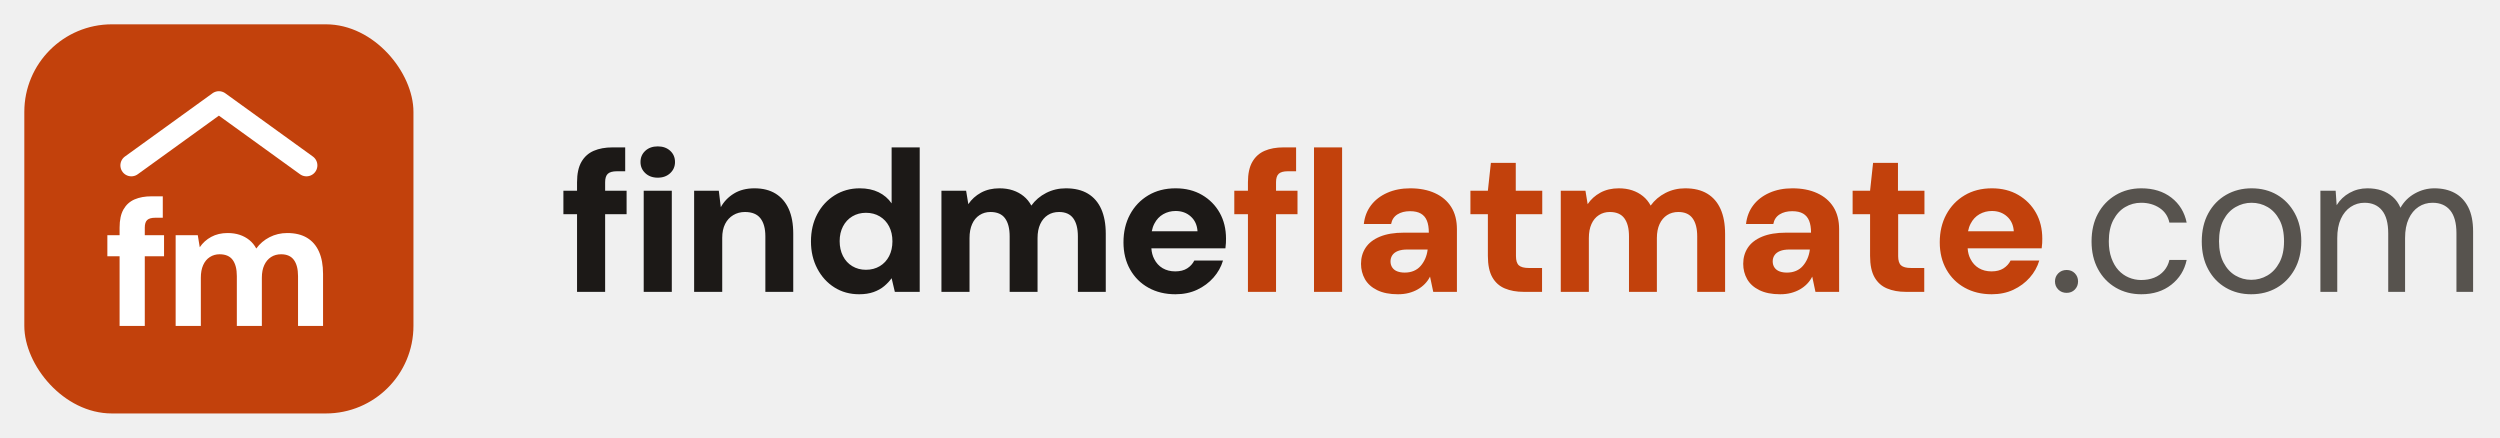
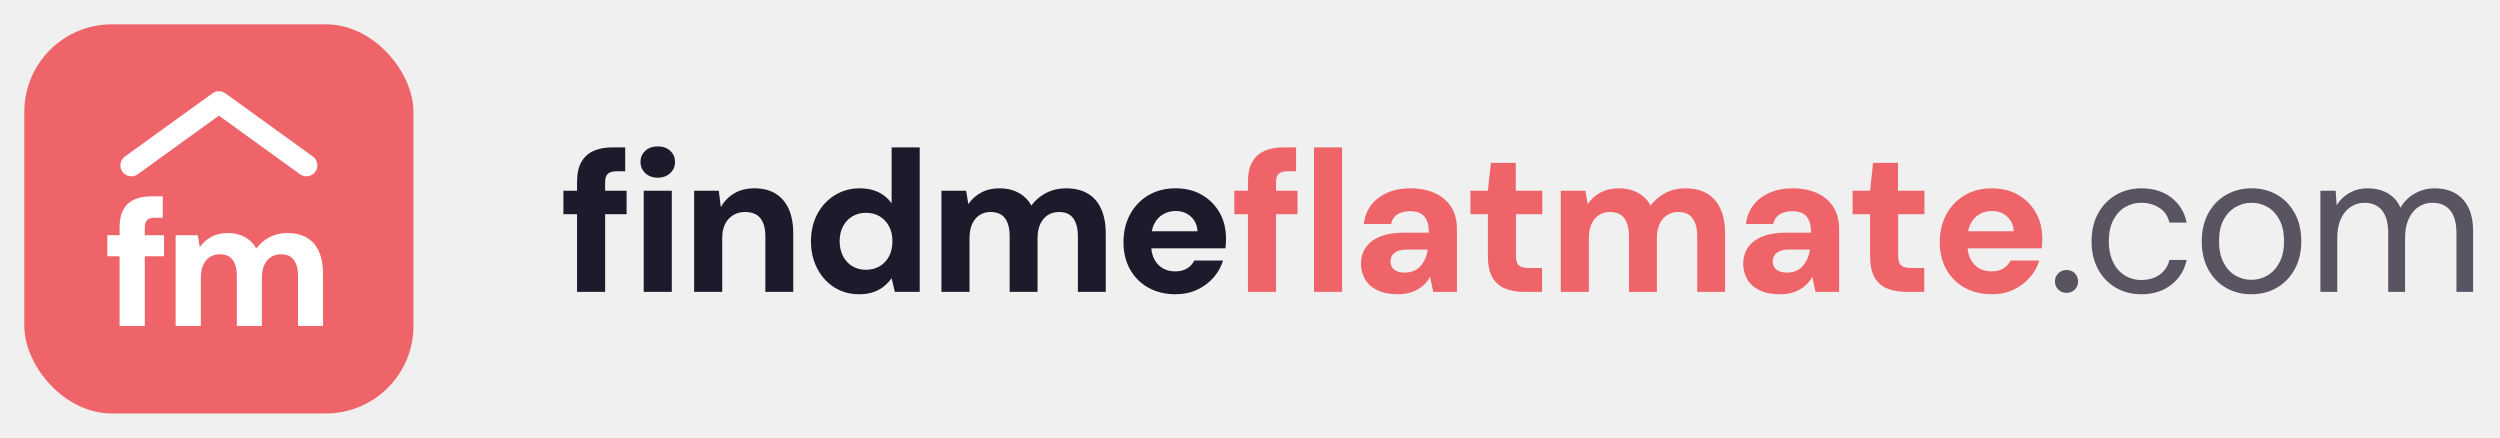
<svg xmlns="http://www.w3.org/2000/svg" viewBox="48 24 2467 432">
-   <path fill-rule="nonzero" fill="#C2410C" d="M 158.398 48 L 369.598 48 C 417.316 48 455.996 95.719 455.996 134.398 L 455.996 345.598 C 455.996 393.316 417.312 431.996 369.598 431.996 L 158.398 431.996 C 110.68 431.996 72 384.277 72 345.598 L 72 134.398 C 72 86.68 110.684 48 158.398 48 Z M 158.398 48 " />
+   <path fill-rule="nonzero" fill="#EE6468" d="M 158.398 48 L 369.598 48 C 417.316 48 455.996 95.719 455.996 134.398 L 455.996 345.598 C 455.996 393.316 417.312 431.996 369.598 431.996 L 158.398 431.996 C 110.68 431.996 72 384.277 72 345.598 L 72 134.398 C 72 86.68 110.684 48 158.398 48 Z M 158.398 48 " />
  <path fill="none" stroke-width="21.6" stroke-linecap="round" stroke-linejoin="round" stroke="#FFFFFF" stroke-miterlimit="4" d="M 177.602 187.199 L 264 124.801 L 350.398 187.199 " />
  <path fill-rule="nonzero" fill="#FFFFFF" d="M 166.012 345.602 L 166.012 276.867 L 153.938 276.867 L 153.938 256.09 L 166.012 256.09 L 166.012 248.629 C 166.012 241.055 167.316 235.016 169.922 230.516 C 172.523 226.016 176.164 222.762 180.844 220.746 C 185.52 218.734 191.055 217.727 197.449 217.727 L 208.637 217.727 L 208.637 238.863 L 201.355 238.863 C 197.566 238.863 194.871 239.602 193.273 241.082 C 191.676 242.562 190.875 245.078 190.875 248.629 L 190.875 256.09 L 209.879 256.09 L 209.879 276.867 L 190.875 276.867 L 190.875 345.602 Z M 221.328 345.602 L 221.328 256.09 L 243.172 256.09 L 245.125 267.988 C 247.969 263.727 251.727 260.324 256.402 257.777 C 261.082 255.23 266.496 253.957 272.656 253.957 C 277.035 253.957 281 254.551 284.555 255.734 C 288.105 256.918 291.273 258.637 294.055 260.887 C 296.836 263.133 299.117 265.918 300.895 269.23 C 304.328 264.496 308.707 260.766 314.035 258.043 C 319.363 255.32 325.164 253.957 331.441 253.957 C 339.254 253.957 345.766 255.527 350.977 258.664 C 356.188 261.801 360.121 266.359 362.785 272.34 C 365.449 278.32 366.781 285.629 366.781 294.273 L 366.781 345.602 L 342.098 345.602 L 342.098 296.406 C 342.098 289.539 340.734 284.238 338.012 280.508 C 335.289 276.781 331.086 274.914 325.402 274.914 C 321.613 274.914 318.297 275.832 315.457 277.668 C 312.613 279.504 310.395 282.137 308.797 285.57 C 307.199 289.004 306.398 293.148 306.398 298.004 L 306.398 345.602 L 281.711 345.602 L 281.711 296.406 C 281.711 289.539 280.352 284.238 277.629 280.508 C 274.902 276.781 270.582 274.914 264.664 274.914 C 261.109 274.914 257.914 275.832 255.07 277.668 C 252.23 279.504 250.039 282.137 248.5 285.57 C 246.961 289.004 246.191 293.148 246.191 298.004 L 246.191 345.602 Z M 221.328 345.602 " />
-   <path fill-rule="nonzero" fill="#1C1917" d="M 617.426 312 L 617.426 235.375 L 603.961 235.375 L 603.961 212.207 L 617.426 212.207 L 617.426 203.891 C 617.426 195.445 618.875 188.711 621.781 183.695 C 624.684 178.68 628.742 175.051 633.957 172.805 C 639.172 170.562 645.344 169.441 652.469 169.441 L 664.945 169.441 L 664.945 193.004 L 656.824 193.004 C 652.602 193.004 649.598 193.828 647.816 195.477 C 646.035 197.129 645.145 199.934 645.145 203.891 L 645.145 212.207 L 666.328 212.207 L 666.328 235.375 L 645.145 235.375 L 645.145 312 Z M 683.215 312 L 683.215 212.207 L 710.934 212.207 L 710.934 312 Z M 697.074 199.34 C 692.059 199.34 687.965 197.852 684.797 194.883 C 681.629 191.914 680.047 188.25 680.047 183.895 C 680.047 179.406 681.629 175.711 684.797 172.805 C 687.965 169.902 692.059 168.449 697.074 168.449 C 702.09 168.449 706.184 169.902 709.352 172.805 C 712.52 175.711 714.102 179.406 714.102 183.895 C 714.102 188.25 712.52 191.914 709.352 194.883 C 706.184 197.852 702.09 199.34 697.074 199.34 Z M 732.965 312 L 732.965 212.207 L 757.32 212.207 L 759.301 228.445 C 762.336 222.898 766.66 218.41 772.27 214.98 C 777.879 211.547 784.645 209.832 792.562 209.832 C 800.746 209.832 807.68 211.582 813.355 215.078 C 819.031 218.578 823.352 223.625 826.324 230.227 C 829.293 236.824 830.777 244.945 830.777 254.578 L 830.777 312 L 803.258 312 L 803.258 257.152 C 803.258 249.496 801.641 243.59 798.406 239.434 C 795.172 235.273 790.055 233.195 783.059 233.195 C 778.836 233.195 775.008 234.219 771.574 236.266 C 768.145 238.312 765.473 241.215 763.559 244.977 C 761.645 248.738 760.688 253.324 760.688 258.738 L 760.688 312 Z M 895.777 314.375 C 886.668 314.375 878.551 312.133 871.422 307.645 C 864.293 303.156 858.652 296.953 854.492 289.031 C 850.336 281.113 848.258 272.203 848.258 262.301 C 848.258 252.137 850.336 243.129 854.492 235.273 C 858.652 227.422 864.395 221.219 871.719 216.664 C 879.047 212.109 887.262 209.832 896.371 209.832 C 903.496 209.832 909.703 211.117 914.98 213.691 C 920.262 216.266 924.551 219.93 927.852 224.684 L 927.852 169.441 L 955.57 169.441 L 955.57 312 L 931.02 312 L 927.852 298.535 C 925.871 301.309 923.43 303.914 920.527 306.355 C 917.621 308.801 914.125 310.746 910.031 312.199 C 905.941 313.648 901.188 314.375 895.777 314.375 Z M 902.508 290.219 C 907.656 290.219 912.211 289.031 916.172 286.656 C 920.129 284.281 923.199 280.98 925.379 276.758 C 927.555 272.531 928.645 267.648 928.645 262.105 C 928.645 256.559 927.555 251.676 925.379 247.453 C 923.199 243.227 920.129 239.93 916.172 237.551 C 912.211 235.176 907.656 233.988 902.508 233.988 C 897.492 233.988 893.004 235.176 889.043 237.551 C 885.086 239.93 882.016 243.227 879.836 247.453 C 877.66 251.676 876.57 256.492 876.57 261.906 C 876.57 267.449 877.66 272.367 879.836 276.656 C 882.016 280.945 885.086 284.281 889.043 286.656 C 893.004 289.031 897.492 290.219 902.508 290.219 Z M 977.012 312 L 977.012 212.207 L 1001.363 212.207 L 1003.543 225.473 C 1006.711 220.723 1010.902 216.926 1016.113 214.09 C 1021.328 211.25 1027.367 209.832 1034.23 209.832 C 1039.117 209.832 1043.539 210.492 1047.496 211.812 C 1051.457 213.133 1054.988 215.047 1058.09 217.555 C 1061.191 220.062 1063.734 223.164 1065.715 226.859 C 1069.543 221.578 1074.426 217.422 1080.367 214.387 C 1086.305 211.352 1092.773 209.832 1099.77 209.832 C 1108.48 209.832 1115.742 211.582 1121.551 215.078 C 1127.359 218.578 1131.746 223.66 1134.719 230.324 C 1137.688 236.992 1139.172 245.141 1139.172 254.777 L 1139.172 312 L 1111.648 312 L 1111.648 257.152 C 1111.648 249.496 1110.133 243.59 1107.098 239.434 C 1104.059 235.273 1099.375 233.195 1093.039 233.195 C 1088.812 233.195 1085.117 234.219 1081.949 236.266 C 1078.781 238.312 1076.309 241.246 1074.523 245.074 C 1072.742 248.902 1071.852 253.523 1071.852 258.938 L 1071.852 312 L 1044.328 312 L 1044.328 257.152 C 1044.328 249.496 1042.812 243.59 1039.777 239.434 C 1036.738 235.273 1031.922 233.195 1025.32 233.195 C 1021.363 233.195 1017.797 234.219 1014.629 236.266 C 1011.461 238.312 1009.02 241.246 1007.305 245.074 C 1005.59 248.902 1004.73 253.523 1004.73 258.938 L 1004.73 312 Z M 1207.934 314.375 C 1197.898 314.375 1189.023 312.23 1181.301 307.941 C 1173.578 303.652 1167.539 297.645 1163.184 289.922 C 1158.828 282.199 1156.648 273.258 1156.648 263.094 C 1156.648 252.797 1158.797 243.656 1163.086 235.672 C 1167.375 227.684 1173.383 221.383 1181.102 216.762 C 1188.824 212.141 1197.836 209.832 1208.129 209.832 C 1218.031 209.832 1226.711 212.012 1234.168 216.367 C 1241.625 220.723 1247.434 226.598 1251.59 233.988 C 1255.75 241.379 1257.828 249.895 1257.828 259.531 C 1257.828 260.852 1257.797 262.301 1257.73 263.887 C 1257.664 265.469 1257.496 267.188 1257.234 269.035 L 1184.172 269.035 C 1184.438 272.992 1185.359 276.492 1186.945 279.527 C 1188.926 283.488 1191.695 286.523 1195.262 288.637 C 1198.824 290.746 1202.98 291.805 1207.734 291.805 C 1212.484 291.805 1216.414 290.812 1219.516 288.836 C 1222.617 286.855 1224.961 284.281 1226.543 281.113 L 1254.859 281.113 C 1253.012 287.316 1249.875 292.926 1245.453 297.941 C 1241.031 302.957 1235.652 306.949 1229.316 309.922 C 1222.98 312.891 1215.852 314.375 1207.934 314.375 Z M 1184.566 252.203 L 1229.711 252.203 C 1229.316 246.133 1227.105 241.281 1223.078 237.652 C 1219.055 234.02 1214.07 232.207 1208.129 232.207 C 1203.641 232.207 1199.551 233.262 1195.855 235.375 C 1192.156 237.484 1189.254 240.59 1187.141 244.68 C 1185.953 246.926 1185.098 249.434 1184.566 252.203 Z M 1184.566 252.203 " />
-   <path fill-rule="nonzero" fill="#C2410C" d="M 1279.465 312 L 1279.465 235.375 L 1266 235.375 L 1266 212.207 L 1279.465 212.207 L 1279.465 203.891 C 1279.465 195.445 1280.914 188.711 1283.82 183.695 C 1286.723 178.68 1290.781 175.051 1295.996 172.805 C 1301.211 170.562 1307.383 169.441 1314.512 169.441 L 1326.984 169.441 L 1326.984 193.004 L 1318.867 193.004 C 1314.641 193.004 1311.641 193.828 1309.855 195.477 C 1308.074 197.129 1307.184 199.934 1307.184 203.891 L 1307.184 212.207 L 1328.371 212.207 L 1328.371 235.375 L 1307.184 235.375 L 1307.184 312 Z M 1344.66 312 L 1344.66 169.441 L 1372.379 169.441 L 1372.379 312 Z M 1427.477 314.375 C 1419.293 314.375 1412.465 313.023 1406.984 310.316 C 1401.508 307.609 1397.48 303.98 1394.906 299.426 C 1392.332 294.871 1391.047 289.824 1391.047 284.281 C 1391.047 278.34 1392.562 273.059 1395.602 268.441 C 1398.637 263.82 1403.32 260.191 1409.656 257.551 C 1415.992 254.91 1423.914 253.59 1433.418 253.59 L 1457.969 253.59 C 1457.969 248.84 1457.344 244.91 1456.09 241.809 C 1454.836 238.707 1452.855 236.363 1450.148 234.781 C 1447.441 233.195 1443.848 232.402 1439.359 232.402 C 1434.473 232.402 1430.348 233.461 1426.984 235.57 C 1423.617 237.684 1421.539 240.852 1420.746 245.074 L 1393.816 245.074 C 1394.609 237.949 1396.984 231.777 1400.945 226.562 C 1404.906 221.348 1410.219 217.258 1416.887 214.285 C 1423.551 211.316 1431.109 209.832 1439.555 209.832 C 1448.93 209.832 1457.078 211.414 1464.008 214.586 C 1470.938 217.754 1476.285 222.305 1480.047 228.246 C 1483.809 234.188 1485.691 241.512 1485.691 250.223 L 1485.691 312 L 1462.324 312 L 1459.156 296.953 C 1457.84 299.594 1456.156 301.969 1454.109 304.078 C 1452.062 306.191 1449.719 308.008 1447.078 309.523 C 1444.441 311.043 1441.504 312.23 1438.27 313.09 C 1435.035 313.945 1431.438 314.375 1427.477 314.375 Z M 1434.211 292.992 C 1437.512 292.992 1440.48 292.43 1443.121 291.309 C 1445.762 290.188 1448.004 288.57 1449.852 286.457 C 1451.699 284.348 1453.219 281.938 1454.406 279.23 C 1455.594 276.523 1456.387 273.59 1456.781 270.422 L 1456.781 270.223 L 1436.785 270.223 C 1432.957 270.223 1429.82 270.719 1427.379 271.707 C 1424.938 272.695 1423.121 274.082 1421.934 275.863 C 1420.746 277.648 1420.152 279.66 1420.152 281.902 C 1420.152 284.281 1420.746 286.324 1421.934 288.043 C 1423.121 289.758 1424.773 291.012 1426.883 291.805 C 1428.996 292.598 1431.438 292.992 1434.211 292.992 Z M 1551.48 312 C 1544.484 312 1538.312 310.879 1532.969 308.633 C 1527.621 306.391 1523.496 302.695 1520.594 297.547 C 1517.688 292.398 1516.234 285.402 1516.234 276.559 L 1516.234 235.375 L 1499.012 235.375 L 1499.012 212.207 L 1516.234 212.207 L 1519.207 184.688 L 1543.758 184.688 L 1543.758 212.207 L 1569.895 212.207 L 1569.895 235.375 L 1543.957 235.375 L 1543.957 276.758 C 1543.957 281.113 1544.914 284.148 1546.828 285.863 C 1548.742 287.578 1552.008 288.438 1556.629 288.438 L 1569.695 288.438 L 1569.695 312 Z M 1588.164 312 L 1588.164 212.207 L 1612.52 212.207 L 1614.695 225.473 C 1617.863 220.723 1622.055 216.926 1627.27 214.09 C 1632.484 211.25 1638.523 209.832 1645.387 209.832 C 1650.27 209.832 1654.691 210.492 1658.652 211.812 C 1662.613 213.133 1666.145 215.047 1669.246 217.555 C 1672.348 220.062 1674.887 223.164 1676.867 226.859 C 1680.695 221.578 1685.578 217.422 1691.52 214.387 C 1697.461 211.352 1703.93 209.832 1710.926 209.832 C 1719.637 209.832 1726.895 211.582 1732.703 215.078 C 1738.512 218.578 1742.902 223.66 1745.871 230.324 C 1748.84 236.992 1750.324 245.141 1750.324 254.777 L 1750.324 312 L 1722.805 312 L 1722.805 257.152 C 1722.805 249.496 1721.285 243.59 1718.25 239.434 C 1715.215 235.273 1710.527 233.195 1704.191 233.195 C 1699.969 233.195 1696.273 234.219 1693.105 236.266 C 1689.938 238.312 1687.461 241.246 1685.68 245.074 C 1683.898 248.902 1683.008 253.523 1683.008 258.938 L 1683.008 312 L 1655.484 312 L 1655.484 257.152 C 1655.484 249.496 1653.965 243.59 1650.93 239.434 C 1647.895 235.273 1643.074 233.195 1636.477 233.195 C 1632.516 233.195 1628.953 234.219 1625.785 236.266 C 1622.617 238.312 1620.176 241.246 1618.457 245.074 C 1616.742 248.902 1615.883 253.523 1615.883 258.938 L 1615.883 312 Z M 1804.633 314.375 C 1796.449 314.375 1789.617 313.023 1784.141 310.316 C 1778.66 307.609 1774.637 303.98 1772.062 299.426 C 1769.488 294.871 1768.199 289.824 1768.199 284.281 C 1768.199 278.34 1769.719 273.059 1772.754 268.441 C 1775.789 263.82 1780.477 260.191 1786.812 257.551 C 1793.148 254.91 1801.066 253.59 1810.57 253.59 L 1835.125 253.59 C 1835.125 248.84 1834.496 244.91 1833.242 241.809 C 1831.988 238.707 1830.008 236.363 1827.305 234.781 C 1824.598 233.195 1821 232.402 1816.512 232.402 C 1811.629 232.402 1807.504 233.461 1804.137 235.57 C 1800.77 237.684 1798.691 240.852 1797.898 245.074 L 1770.973 245.074 C 1771.766 237.949 1774.141 231.777 1778.102 226.562 C 1782.059 221.348 1787.371 217.258 1794.039 214.285 C 1800.703 211.316 1808.262 209.832 1816.711 209.832 C 1826.082 209.832 1834.234 211.414 1841.164 214.586 C 1848.094 217.754 1853.438 222.305 1857.199 228.246 C 1860.965 234.188 1862.844 241.512 1862.844 250.223 L 1862.844 312 L 1839.48 312 L 1836.312 296.953 C 1834.992 299.594 1833.309 301.969 1831.262 304.078 C 1829.219 306.191 1826.875 308.008 1824.234 309.523 C 1821.594 311.043 1818.656 312.23 1815.422 313.09 C 1812.188 313.945 1808.594 314.375 1804.633 314.375 Z M 1811.363 292.992 C 1814.664 292.992 1817.633 292.43 1820.273 291.309 C 1822.914 290.188 1825.156 288.57 1827.008 286.457 C 1828.855 284.348 1830.371 281.938 1831.559 279.23 C 1832.746 276.523 1833.539 273.59 1833.938 270.422 L 1833.938 270.223 L 1813.938 270.223 C 1810.109 270.223 1806.977 270.719 1804.531 271.707 C 1802.09 272.695 1800.277 274.082 1799.09 275.863 C 1797.898 277.648 1797.305 279.66 1797.305 281.902 C 1797.305 284.281 1797.898 286.324 1799.09 288.043 C 1800.277 289.758 1801.926 291.012 1804.039 291.805 C 1806.148 292.598 1808.594 292.992 1811.363 292.992 Z M 1928.633 312 C 1921.637 312 1915.469 310.879 1910.121 308.633 C 1904.773 306.391 1900.648 302.695 1897.746 297.547 C 1894.844 292.398 1893.391 285.402 1893.391 276.559 L 1893.391 235.375 L 1876.164 235.375 L 1876.164 212.207 L 1893.391 212.207 L 1896.359 184.688 L 1920.91 184.688 L 1920.91 212.207 L 1947.047 212.207 L 1947.047 235.375 L 1921.109 235.375 L 1921.109 276.758 C 1921.109 281.113 1922.066 284.148 1923.98 285.863 C 1925.895 287.578 1929.16 288.438 1933.781 288.438 L 1946.852 288.438 L 1946.852 312 Z M 2013.434 314.375 C 2003.398 314.375 1994.523 312.23 1986.801 307.941 C 1979.078 303.652 1973.039 297.645 1968.684 289.922 C 1964.328 282.199 1962.148 273.258 1962.148 263.094 C 1962.148 252.797 1964.297 243.656 1968.586 235.672 C 1972.875 227.684 1978.883 221.383 1986.602 216.762 C 1994.324 212.141 2003.336 209.832 2013.629 209.832 C 2023.531 209.832 2032.211 212.012 2039.668 216.367 C 2047.125 220.723 2052.934 226.598 2057.09 233.988 C 2061.25 241.379 2063.328 249.895 2063.328 259.531 C 2063.328 260.852 2063.297 262.301 2063.23 263.887 C 2063.164 265.469 2062.996 267.188 2062.734 269.035 L 1989.672 269.035 C 1989.938 272.992 1990.859 276.492 1992.445 279.527 C 1994.426 283.488 1997.195 286.523 2000.762 288.637 C 2004.324 290.746 2008.48 291.805 2013.234 291.805 C 2017.984 291.805 2021.914 290.812 2025.016 288.836 C 2028.117 286.855 2030.461 284.281 2032.043 281.113 L 2060.359 281.113 C 2058.512 287.316 2055.375 292.926 2050.953 297.941 C 2046.531 302.957 2041.152 306.949 2034.816 309.922 C 2028.48 312.891 2021.352 314.375 2013.434 314.375 Z M 1990.066 252.203 L 2035.211 252.203 C 2034.816 246.133 2032.605 241.281 2028.578 237.652 C 2024.555 234.02 2019.57 232.207 2013.629 232.207 C 2009.141 232.207 2005.051 233.262 2001.355 235.375 C 1997.656 237.484 1994.754 240.59 1992.641 244.68 C 1991.453 246.926 1990.598 249.434 1990.066 252.203 Z M 1990.066 252.203 " />
-   <path fill-rule="nonzero" fill="#57534E" d="M 2087.34 312.988 C 2084.039 312.988 2081.301 311.902 2079.121 309.723 C 2076.945 307.547 2075.855 304.871 2075.855 301.703 C 2075.855 298.535 2076.945 295.863 2079.121 293.684 C 2081.301 291.508 2084.039 290.418 2087.34 290.418 C 2090.641 290.418 2093.348 291.508 2095.457 293.684 C 2097.57 295.863 2098.625 298.535 2098.625 301.703 C 2098.625 304.871 2097.57 307.547 2095.457 309.723 C 2093.348 311.902 2090.641 312.988 2087.34 312.988 Z M 2161.051 314.375 C 2151.68 314.375 2143.262 312.199 2135.805 307.844 C 2128.348 303.484 2122.508 297.383 2118.281 289.527 C 2114.059 281.672 2111.945 272.598 2111.945 262.301 C 2111.945 251.742 2114.059 242.566 2118.281 234.781 C 2122.508 226.992 2128.348 220.887 2135.805 216.465 C 2143.262 212.043 2151.68 209.832 2161.051 209.832 C 2172.93 209.832 2182.828 212.902 2190.75 219.039 C 2198.672 225.176 2203.688 233.395 2205.797 243.691 L 2188.77 243.691 C 2187.449 237.484 2184.215 232.668 2179.066 229.234 C 2173.922 225.805 2167.848 224.09 2160.852 224.09 C 2155.176 224.09 2149.93 225.508 2145.109 228.344 C 2140.293 231.184 2136.398 235.441 2133.43 241.117 C 2130.461 246.793 2128.973 253.789 2128.973 262.105 C 2128.973 268.309 2129.832 273.82 2131.547 278.637 C 2133.266 283.453 2135.574 287.449 2138.477 290.617 C 2141.383 293.785 2144.781 296.191 2148.676 297.844 C 2152.57 299.492 2156.629 300.316 2160.852 300.316 C 2165.605 300.316 2169.895 299.559 2173.723 298.039 C 2177.551 296.523 2180.785 294.246 2183.426 291.211 C 2186.062 288.176 2187.848 284.609 2188.77 280.52 L 2205.797 280.52 C 2203.688 290.551 2198.637 298.699 2190.652 304.973 C 2182.664 311.242 2172.797 314.375 2161.051 314.375 Z M 2269.41 314.375 C 2260.172 314.375 2251.855 312.23 2244.461 307.941 C 2237.07 303.652 2231.262 297.578 2227.039 289.727 C 2222.812 281.871 2220.703 272.73 2220.703 262.301 C 2220.703 251.609 2222.848 242.336 2227.137 234.484 C 2231.426 226.629 2237.301 220.559 2244.758 216.266 C 2252.219 211.977 2260.566 209.832 2269.805 209.832 C 2279.309 209.832 2287.727 211.977 2295.051 216.266 C 2302.379 220.559 2308.184 226.629 2312.477 234.484 C 2316.766 242.336 2318.91 251.543 2318.91 262.105 C 2318.91 272.664 2316.73 281.871 2312.375 289.727 C 2308.02 297.578 2302.145 303.652 2294.754 307.941 C 2287.363 312.23 2278.914 314.375 2269.41 314.375 Z M 2269.609 300.121 C 2275.285 300.121 2280.562 298.699 2285.449 295.863 C 2290.332 293.023 2294.293 288.77 2297.328 283.094 C 2300.363 277.414 2301.883 270.422 2301.883 262.105 C 2301.883 253.656 2300.398 246.629 2297.426 241.016 C 2294.457 235.406 2290.562 231.184 2285.746 228.344 C 2280.926 225.508 2275.613 224.09 2269.805 224.09 C 2264.262 224.09 2259.016 225.508 2254.066 228.344 C 2249.113 231.184 2245.156 235.406 2242.184 241.016 C 2239.215 246.629 2237.73 253.656 2237.73 262.105 C 2237.73 270.422 2239.215 277.414 2242.184 283.094 C 2245.156 288.77 2249.051 293.023 2253.867 295.863 C 2258.684 298.699 2263.934 300.121 2269.609 300.121 Z M 2337.773 312 L 2337.773 212.207 L 2352.82 212.207 L 2353.812 226.465 C 2356.98 221.316 2361.238 217.258 2366.582 214.285 C 2371.93 211.316 2377.77 209.832 2384.105 209.832 C 2389.254 209.832 2393.906 210.523 2398.066 211.91 C 2402.223 213.297 2405.918 215.41 2409.152 218.246 C 2412.387 221.086 2414.93 224.684 2416.777 229.039 C 2420.207 222.965 2424.961 218.246 2431.031 214.883 C 2437.105 211.516 2443.508 209.832 2450.238 209.832 C 2458.027 209.832 2464.758 211.383 2470.434 214.484 C 2476.109 217.586 2480.531 222.273 2483.699 228.543 C 2486.867 234.812 2488.453 242.766 2488.453 252.402 L 2488.453 312 L 2472.02 312 L 2472.02 254.184 C 2472.02 244.152 2469.973 236.629 2465.879 231.613 C 2461.789 226.598 2455.98 224.09 2448.457 224.09 C 2443.309 224.09 2438.688 225.441 2434.598 228.148 C 2430.504 230.852 2427.27 234.781 2424.895 239.93 C 2422.52 245.074 2421.328 251.41 2421.328 258.938 L 2421.328 312 L 2404.699 312 L 2404.699 254.184 C 2404.699 244.152 2402.652 236.629 2398.559 231.613 C 2394.469 226.598 2388.727 224.09 2381.336 224.09 C 2376.316 224.09 2371.766 225.441 2367.672 228.148 C 2363.578 230.852 2360.348 234.781 2357.969 239.93 C 2355.594 245.074 2354.406 251.41 2354.406 258.938 L 2354.406 312 Z M 2337.773 312 " />
+   <path fill-rule="nonzero" fill="#1E1A2B" d="M 617.426 312 L 617.426 235.375 L 603.961 235.375 L 603.961 212.207 L 617.426 212.207 L 617.426 203.891 C 617.426 195.445 618.875 188.711 621.781 183.695 C 624.684 178.68 628.742 175.051 633.957 172.805 C 639.172 170.562 645.344 169.441 652.469 169.441 L 664.945 169.441 L 664.945 193.004 L 656.824 193.004 C 652.602 193.004 649.598 193.828 647.816 195.477 C 646.035 197.129 645.145 199.934 645.145 203.891 L 645.145 212.207 L 666.328 212.207 L 666.328 235.375 L 645.145 235.375 L 645.145 312 Z M 683.215 312 L 683.215 212.207 L 710.934 212.207 L 710.934 312 Z M 697.074 199.34 C 692.059 199.34 687.965 197.852 684.797 194.883 C 681.629 191.914 680.047 188.25 680.047 183.895 C 680.047 179.406 681.629 175.711 684.797 172.805 C 687.965 169.902 692.059 168.449 697.074 168.449 C 702.09 168.449 706.184 169.902 709.352 172.805 C 712.52 175.711 714.102 179.406 714.102 183.895 C 714.102 188.25 712.52 191.914 709.352 194.883 C 706.184 197.852 702.09 199.34 697.074 199.34 Z M 732.965 312 L 732.965 212.207 L 757.32 212.207 L 759.301 228.445 C 762.336 222.898 766.66 218.41 772.27 214.98 C 777.879 211.547 784.645 209.832 792.562 209.832 C 800.746 209.832 807.68 211.582 813.355 215.078 C 819.031 218.578 823.352 223.625 826.324 230.227 C 829.293 236.824 830.777 244.945 830.777 254.578 L 830.777 312 L 803.258 312 L 803.258 257.152 C 803.258 249.496 801.641 243.59 798.406 239.434 C 795.172 235.273 790.055 233.195 783.059 233.195 C 778.836 233.195 775.008 234.219 771.574 236.266 C 768.145 238.312 765.473 241.215 763.559 244.977 C 761.645 248.738 760.688 253.324 760.688 258.738 L 760.688 312 Z M 895.777 314.375 C 886.668 314.375 878.551 312.133 871.422 307.645 C 864.293 303.156 858.652 296.953 854.492 289.031 C 850.336 281.113 848.258 272.203 848.258 262.301 C 848.258 252.137 850.336 243.129 854.492 235.273 C 858.652 227.422 864.395 221.219 871.719 216.664 C 879.047 212.109 887.262 209.832 896.371 209.832 C 903.496 209.832 909.703 211.117 914.98 213.691 C 920.262 216.266 924.551 219.93 927.852 224.684 L 927.852 169.441 L 955.57 169.441 L 955.57 312 L 931.02 312 L 927.852 298.535 C 925.871 301.309 923.43 303.914 920.527 306.355 C 917.621 308.801 914.125 310.746 910.031 312.199 C 905.941 313.648 901.188 314.375 895.777 314.375 Z M 902.508 290.219 C 907.656 290.219 912.211 289.031 916.172 286.656 C 920.129 284.281 923.199 280.98 925.379 276.758 C 927.555 272.531 928.645 267.648 928.645 262.105 C 928.645 256.559 927.555 251.676 925.379 247.453 C 923.199 243.227 920.129 239.93 916.172 237.551 C 912.211 235.176 907.656 233.988 902.508 233.988 C 897.492 233.988 893.004 235.176 889.043 237.551 C 885.086 239.93 882.016 243.227 879.836 247.453 C 877.66 251.676 876.57 256.492 876.57 261.906 C 876.57 267.449 877.66 272.367 879.836 276.656 C 882.016 280.945 885.086 284.281 889.043 286.656 C 893.004 289.031 897.492 290.219 902.508 290.219 Z M 977.012 312 L 977.012 212.207 L 1001.363 212.207 L 1003.543 225.473 C 1006.711 220.723 1010.902 216.926 1016.113 214.09 C 1021.328 211.25 1027.367 209.832 1034.23 209.832 C 1039.117 209.832 1043.539 210.492 1047.496 211.812 C 1051.457 213.133 1054.988 215.047 1058.09 217.555 C 1061.191 220.062 1063.734 223.164 1065.715 226.859 C 1069.543 221.578 1074.426 217.422 1080.367 214.387 C 1086.305 211.352 1092.773 209.832 1099.77 209.832 C 1108.48 209.832 1115.742 211.582 1121.551 215.078 C 1127.359 218.578 1131.746 223.66 1134.719 230.324 C 1137.688 236.992 1139.172 245.141 1139.172 254.777 L 1139.172 312 L 1111.648 312 L 1111.648 257.152 C 1111.648 249.496 1110.133 243.59 1107.098 239.434 C 1104.059 235.273 1099.375 233.195 1093.039 233.195 C 1088.812 233.195 1085.117 234.219 1081.949 236.266 C 1078.781 238.312 1076.309 241.246 1074.523 245.074 C 1072.742 248.902 1071.852 253.523 1071.852 258.938 L 1071.852 312 L 1044.328 312 L 1044.328 257.152 C 1044.328 249.496 1042.812 243.59 1039.777 239.434 C 1036.738 235.273 1031.922 233.195 1025.32 233.195 C 1021.363 233.195 1017.797 234.219 1014.629 236.266 C 1011.461 238.312 1009.02 241.246 1007.305 245.074 C 1005.59 248.902 1004.73 253.523 1004.73 258.938 L 1004.73 312 Z M 1207.934 314.375 C 1197.898 314.375 1189.023 312.23 1181.301 307.941 C 1173.578 303.652 1167.539 297.645 1163.184 289.922 C 1158.828 282.199 1156.648 273.258 1156.648 263.094 C 1156.648 252.797 1158.797 243.656 1163.086 235.672 C 1167.375 227.684 1173.383 221.383 1181.102 216.762 C 1188.824 212.141 1197.836 209.832 1208.129 209.832 C 1218.031 209.832 1226.711 212.012 1234.168 216.367 C 1241.625 220.723 1247.434 226.598 1251.59 233.988 C 1255.75 241.379 1257.828 249.895 1257.828 259.531 C 1257.828 260.852 1257.797 262.301 1257.73 263.887 C 1257.664 265.469 1257.496 267.188 1257.234 269.035 L 1184.172 269.035 C 1184.438 272.992 1185.359 276.492 1186.945 279.527 C 1188.926 283.488 1191.695 286.523 1195.262 288.637 C 1198.824 290.746 1202.98 291.805 1207.734 291.805 C 1212.484 291.805 1216.414 290.812 1219.516 288.836 C 1222.617 286.855 1224.961 284.281 1226.543 281.113 L 1254.859 281.113 C 1253.012 287.316 1249.875 292.926 1245.453 297.941 C 1241.031 302.957 1235.652 306.949 1229.316 309.922 C 1222.98 312.891 1215.852 314.375 1207.934 314.375 Z M 1184.566 252.203 L 1229.711 252.203 C 1229.316 246.133 1227.105 241.281 1223.078 237.652 C 1219.055 234.02 1214.07 232.207 1208.129 232.207 C 1203.641 232.207 1199.551 233.262 1195.855 235.375 C 1192.156 237.484 1189.254 240.59 1187.141 244.68 C 1185.953 246.926 1185.098 249.434 1184.566 252.203 Z M 1184.566 252.203 " />
+   <path fill-rule="nonzero" fill="#EE6468" d="M 1279.465 312 L 1279.465 235.375 L 1266 235.375 L 1266 212.207 L 1279.465 212.207 L 1279.465 203.891 C 1279.465 195.445 1280.914 188.711 1283.82 183.695 C 1286.723 178.68 1290.781 175.051 1295.996 172.805 C 1301.211 170.562 1307.383 169.441 1314.512 169.441 L 1326.984 169.441 L 1326.984 193.004 L 1318.867 193.004 C 1314.641 193.004 1311.641 193.828 1309.855 195.477 C 1308.074 197.129 1307.184 199.934 1307.184 203.891 L 1307.184 212.207 L 1328.371 212.207 L 1328.371 235.375 L 1307.184 235.375 L 1307.184 312 Z M 1344.66 312 L 1344.66 169.441 L 1372.379 169.441 L 1372.379 312 Z M 1427.477 314.375 C 1419.293 314.375 1412.465 313.023 1406.984 310.316 C 1401.508 307.609 1397.48 303.98 1394.906 299.426 C 1392.332 294.871 1391.047 289.824 1391.047 284.281 C 1391.047 278.34 1392.562 273.059 1395.602 268.441 C 1398.637 263.82 1403.32 260.191 1409.656 257.551 C 1415.992 254.91 1423.914 253.59 1433.418 253.59 L 1457.969 253.59 C 1457.969 248.84 1457.344 244.91 1456.09 241.809 C 1454.836 238.707 1452.855 236.363 1450.148 234.781 C 1447.441 233.195 1443.848 232.402 1439.359 232.402 C 1434.473 232.402 1430.348 233.461 1426.984 235.57 C 1423.617 237.684 1421.539 240.852 1420.746 245.074 L 1393.816 245.074 C 1394.609 237.949 1396.984 231.777 1400.945 226.562 C 1404.906 221.348 1410.219 217.258 1416.887 214.285 C 1423.551 211.316 1431.109 209.832 1439.555 209.832 C 1448.93 209.832 1457.078 211.414 1464.008 214.586 C 1470.938 217.754 1476.285 222.305 1480.047 228.246 C 1483.809 234.188 1485.691 241.512 1485.691 250.223 L 1485.691 312 L 1462.324 312 L 1459.156 296.953 C 1457.84 299.594 1456.156 301.969 1454.109 304.078 C 1452.062 306.191 1449.719 308.008 1447.078 309.523 C 1444.441 311.043 1441.504 312.23 1438.27 313.09 C 1435.035 313.945 1431.438 314.375 1427.477 314.375 Z M 1434.211 292.992 C 1437.512 292.992 1440.48 292.43 1443.121 291.309 C 1445.762 290.188 1448.004 288.57 1449.852 286.457 C 1451.699 284.348 1453.219 281.938 1454.406 279.23 C 1455.594 276.523 1456.387 273.59 1456.781 270.422 L 1456.781 270.223 L 1436.785 270.223 C 1432.957 270.223 1429.82 270.719 1427.379 271.707 C 1424.938 272.695 1423.121 274.082 1421.934 275.863 C 1420.746 277.648 1420.152 279.66 1420.152 281.902 C 1420.152 284.281 1420.746 286.324 1421.934 288.043 C 1423.121 289.758 1424.773 291.012 1426.883 291.805 C 1428.996 292.598 1431.438 292.992 1434.211 292.992 Z M 1551.48 312 C 1544.484 312 1538.312 310.879 1532.969 308.633 C 1527.621 306.391 1523.496 302.695 1520.594 297.547 C 1517.688 292.398 1516.234 285.402 1516.234 276.559 L 1516.234 235.375 L 1499.012 235.375 L 1499.012 212.207 L 1516.234 212.207 L 1519.207 184.688 L 1543.758 184.688 L 1543.758 212.207 L 1569.895 212.207 L 1569.895 235.375 L 1543.957 235.375 L 1543.957 276.758 C 1543.957 281.113 1544.914 284.148 1546.828 285.863 C 1548.742 287.578 1552.008 288.438 1556.629 288.438 L 1569.695 288.438 L 1569.695 312 Z M 1588.164 312 L 1588.164 212.207 L 1612.52 212.207 L 1614.695 225.473 C 1617.863 220.723 1622.055 216.926 1627.27 214.09 C 1632.484 211.25 1638.523 209.832 1645.387 209.832 C 1650.27 209.832 1654.691 210.492 1658.652 211.812 C 1662.613 213.133 1666.145 215.047 1669.246 217.555 C 1672.348 220.062 1674.887 223.164 1676.867 226.859 C 1680.695 221.578 1685.578 217.422 1691.52 214.387 C 1697.461 211.352 1703.93 209.832 1710.926 209.832 C 1719.637 209.832 1726.895 211.582 1732.703 215.078 C 1738.512 218.578 1742.902 223.66 1745.871 230.324 C 1748.84 236.992 1750.324 245.141 1750.324 254.777 L 1750.324 312 L 1722.805 312 L 1722.805 257.152 C 1722.805 249.496 1721.285 243.59 1718.25 239.434 C 1715.215 235.273 1710.527 233.195 1704.191 233.195 C 1699.969 233.195 1696.273 234.219 1693.105 236.266 C 1689.938 238.312 1687.461 241.246 1685.68 245.074 C 1683.898 248.902 1683.008 253.523 1683.008 258.938 L 1683.008 312 L 1655.484 312 L 1655.484 257.152 C 1655.484 249.496 1653.965 243.59 1650.93 239.434 C 1647.895 235.273 1643.074 233.195 1636.477 233.195 C 1632.516 233.195 1628.953 234.219 1625.785 236.266 C 1622.617 238.312 1620.176 241.246 1618.457 245.074 C 1616.742 248.902 1615.883 253.523 1615.883 258.938 L 1615.883 312 Z M 1804.633 314.375 C 1796.449 314.375 1789.617 313.023 1784.141 310.316 C 1778.66 307.609 1774.637 303.98 1772.062 299.426 C 1769.488 294.871 1768.199 289.824 1768.199 284.281 C 1768.199 278.34 1769.719 273.059 1772.754 268.441 C 1775.789 263.82 1780.477 260.191 1786.812 257.551 C 1793.148 254.91 1801.066 253.59 1810.57 253.59 L 1835.125 253.59 C 1835.125 248.84 1834.496 244.91 1833.242 241.809 C 1831.988 238.707 1830.008 236.363 1827.305 234.781 C 1824.598 233.195 1821 232.402 1816.512 232.402 C 1811.629 232.402 1807.504 233.461 1804.137 235.57 C 1800.77 237.684 1798.691 240.852 1797.898 245.074 L 1770.973 245.074 C 1771.766 237.949 1774.141 231.777 1778.102 226.562 C 1782.059 221.348 1787.371 217.258 1794.039 214.285 C 1800.703 211.316 1808.262 209.832 1816.711 209.832 C 1826.082 209.832 1834.234 211.414 1841.164 214.586 C 1848.094 217.754 1853.438 222.305 1857.199 228.246 C 1860.965 234.188 1862.844 241.512 1862.844 250.223 L 1862.844 312 L 1839.48 312 L 1836.312 296.953 C 1834.992 299.594 1833.309 301.969 1831.262 304.078 C 1829.219 306.191 1826.875 308.008 1824.234 309.523 C 1821.594 311.043 1818.656 312.23 1815.422 313.09 C 1812.188 313.945 1808.594 314.375 1804.633 314.375 Z M 1811.363 292.992 C 1814.664 292.992 1817.633 292.43 1820.273 291.309 C 1822.914 290.188 1825.156 288.57 1827.008 286.457 C 1828.855 284.348 1830.371 281.938 1831.559 279.23 C 1832.746 276.523 1833.539 273.59 1833.938 270.422 L 1833.938 270.223 L 1813.938 270.223 C 1810.109 270.223 1806.977 270.719 1804.531 271.707 C 1802.09 272.695 1800.277 274.082 1799.09 275.863 C 1797.898 277.648 1797.305 279.66 1797.305 281.902 C 1797.305 284.281 1797.898 286.324 1799.09 288.043 C 1800.277 289.758 1801.926 291.012 1804.039 291.805 C 1806.148 292.598 1808.594 292.992 1811.363 292.992 Z M 1928.633 312 C 1921.637 312 1915.469 310.879 1910.121 308.633 C 1904.773 306.391 1900.648 302.695 1897.746 297.547 C 1894.844 292.398 1893.391 285.402 1893.391 276.559 L 1893.391 235.375 L 1876.164 235.375 L 1876.164 212.207 L 1893.391 212.207 L 1896.359 184.688 L 1920.91 184.688 L 1920.91 212.207 L 1947.047 212.207 L 1947.047 235.375 L 1921.109 235.375 L 1921.109 276.758 C 1921.109 281.113 1922.066 284.148 1923.98 285.863 C 1925.895 287.578 1929.16 288.438 1933.781 288.438 L 1946.852 288.438 L 1946.852 312 Z M 2013.434 314.375 C 2003.398 314.375 1994.523 312.23 1986.801 307.941 C 1979.078 303.652 1973.039 297.645 1968.684 289.922 C 1964.328 282.199 1962.148 273.258 1962.148 263.094 C 1962.148 252.797 1964.297 243.656 1968.586 235.672 C 1972.875 227.684 1978.883 221.383 1986.602 216.762 C 1994.324 212.141 2003.336 209.832 2013.629 209.832 C 2023.531 209.832 2032.211 212.012 2039.668 216.367 C 2047.125 220.723 2052.934 226.598 2057.09 233.988 C 2061.25 241.379 2063.328 249.895 2063.328 259.531 C 2063.328 260.852 2063.297 262.301 2063.23 263.887 C 2063.164 265.469 2062.996 267.188 2062.734 269.035 L 1989.672 269.035 C 1989.938 272.992 1990.859 276.492 1992.445 279.527 C 1994.426 283.488 1997.195 286.523 2000.762 288.637 C 2004.324 290.746 2008.48 291.805 2013.234 291.805 C 2017.984 291.805 2021.914 290.812 2025.016 288.836 C 2028.117 286.855 2030.461 284.281 2032.043 281.113 L 2060.359 281.113 C 2058.512 287.316 2055.375 292.926 2050.953 297.941 C 2046.531 302.957 2041.152 306.949 2034.816 309.922 C 2028.48 312.891 2021.352 314.375 2013.434 314.375 Z M 1990.066 252.203 L 2035.211 252.203 C 2034.816 246.133 2032.605 241.281 2028.578 237.652 C 2024.555 234.02 2019.57 232.207 2013.629 232.207 C 2009.141 232.207 2005.051 233.262 2001.355 235.375 C 1997.656 237.484 1994.754 240.59 1992.641 244.68 C 1991.453 246.926 1990.598 249.434 1990.066 252.203 Z M 1990.066 252.203 " />
+   <path fill-rule="nonzero" fill="#5A5361" d="M 2087.34 312.988 C 2084.039 312.988 2081.301 311.902 2079.121 309.723 C 2076.945 307.547 2075.855 304.871 2075.855 301.703 C 2075.855 298.535 2076.945 295.863 2079.121 293.684 C 2081.301 291.508 2084.039 290.418 2087.34 290.418 C 2090.641 290.418 2093.348 291.508 2095.457 293.684 C 2097.57 295.863 2098.625 298.535 2098.625 301.703 C 2098.625 304.871 2097.57 307.547 2095.457 309.723 C 2093.348 311.902 2090.641 312.988 2087.34 312.988 Z M 2161.051 314.375 C 2151.68 314.375 2143.262 312.199 2135.805 307.844 C 2128.348 303.484 2122.508 297.383 2118.281 289.527 C 2114.059 281.672 2111.945 272.598 2111.945 262.301 C 2111.945 251.742 2114.059 242.566 2118.281 234.781 C 2122.508 226.992 2128.348 220.887 2135.805 216.465 C 2143.262 212.043 2151.68 209.832 2161.051 209.832 C 2172.93 209.832 2182.828 212.902 2190.75 219.039 C 2198.672 225.176 2203.688 233.395 2205.797 243.691 L 2188.77 243.691 C 2187.449 237.484 2184.215 232.668 2179.066 229.234 C 2173.922 225.805 2167.848 224.09 2160.852 224.09 C 2155.176 224.09 2149.93 225.508 2145.109 228.344 C 2140.293 231.184 2136.398 235.441 2133.43 241.117 C 2130.461 246.793 2128.973 253.789 2128.973 262.105 C 2128.973 268.309 2129.832 273.82 2131.547 278.637 C 2133.266 283.453 2135.574 287.449 2138.477 290.617 C 2141.383 293.785 2144.781 296.191 2148.676 297.844 C 2152.57 299.492 2156.629 300.316 2160.852 300.316 C 2165.605 300.316 2169.895 299.559 2173.723 298.039 C 2177.551 296.523 2180.785 294.246 2183.426 291.211 C 2186.062 288.176 2187.848 284.609 2188.77 280.52 L 2205.797 280.52 C 2203.688 290.551 2198.637 298.699 2190.652 304.973 C 2182.664 311.242 2172.797 314.375 2161.051 314.375 Z M 2269.41 314.375 C 2260.172 314.375 2251.855 312.23 2244.461 307.941 C 2237.07 303.652 2231.262 297.578 2227.039 289.727 C 2222.812 281.871 2220.703 272.73 2220.703 262.301 C 2220.703 251.609 2222.848 242.336 2227.137 234.484 C 2231.426 226.629 2237.301 220.559 2244.758 216.266 C 2252.219 211.977 2260.566 209.832 2269.805 209.832 C 2279.309 209.832 2287.727 211.977 2295.051 216.266 C 2302.379 220.559 2308.184 226.629 2312.477 234.484 C 2316.766 242.336 2318.91 251.543 2318.91 262.105 C 2318.91 272.664 2316.73 281.871 2312.375 289.727 C 2308.02 297.578 2302.145 303.652 2294.754 307.941 C 2287.363 312.23 2278.914 314.375 2269.41 314.375 Z M 2269.609 300.121 C 2275.285 300.121 2280.562 298.699 2285.449 295.863 C 2290.332 293.023 2294.293 288.77 2297.328 283.094 C 2300.363 277.414 2301.883 270.422 2301.883 262.105 C 2301.883 253.656 2300.398 246.629 2297.426 241.016 C 2294.457 235.406 2290.562 231.184 2285.746 228.344 C 2280.926 225.508 2275.613 224.09 2269.805 224.09 C 2264.262 224.09 2259.016 225.508 2254.066 228.344 C 2249.113 231.184 2245.156 235.406 2242.184 241.016 C 2239.215 246.629 2237.73 253.656 2237.73 262.105 C 2237.73 270.422 2239.215 277.414 2242.184 283.094 C 2245.156 288.77 2249.051 293.023 2253.867 295.863 C 2258.684 298.699 2263.934 300.121 2269.609 300.121 Z M 2337.773 312 L 2337.773 212.207 L 2352.82 212.207 L 2353.812 226.465 C 2356.98 221.316 2361.238 217.258 2366.582 214.285 C 2371.93 211.316 2377.77 209.832 2384.105 209.832 C 2389.254 209.832 2393.906 210.523 2398.066 211.91 C 2402.223 213.297 2405.918 215.41 2409.152 218.246 C 2412.387 221.086 2414.93 224.684 2416.777 229.039 C 2420.207 222.965 2424.961 218.246 2431.031 214.883 C 2437.105 211.516 2443.508 209.832 2450.238 209.832 C 2458.027 209.832 2464.758 211.383 2470.434 214.484 C 2476.109 217.586 2480.531 222.273 2483.699 228.543 C 2486.867 234.812 2488.453 242.766 2488.453 252.402 L 2488.453 312 L 2472.02 312 L 2472.02 254.184 C 2472.02 244.152 2469.973 236.629 2465.879 231.613 C 2461.789 226.598 2455.98 224.09 2448.457 224.09 C 2443.309 224.09 2438.688 225.441 2434.598 228.148 C 2430.504 230.852 2427.27 234.781 2424.895 239.93 C 2422.52 245.074 2421.328 251.41 2421.328 258.938 L 2421.328 312 L 2404.699 312 L 2404.699 254.184 C 2404.699 244.152 2402.652 236.629 2398.559 231.613 C 2394.469 226.598 2388.727 224.09 2381.336 224.09 C 2376.316 224.09 2371.766 225.441 2367.672 228.148 C 2363.578 230.852 2360.348 234.781 2357.969 239.93 C 2355.594 245.074 2354.406 251.41 2354.406 258.938 L 2354.406 312 Z M 2337.773 312 " />
</svg>
